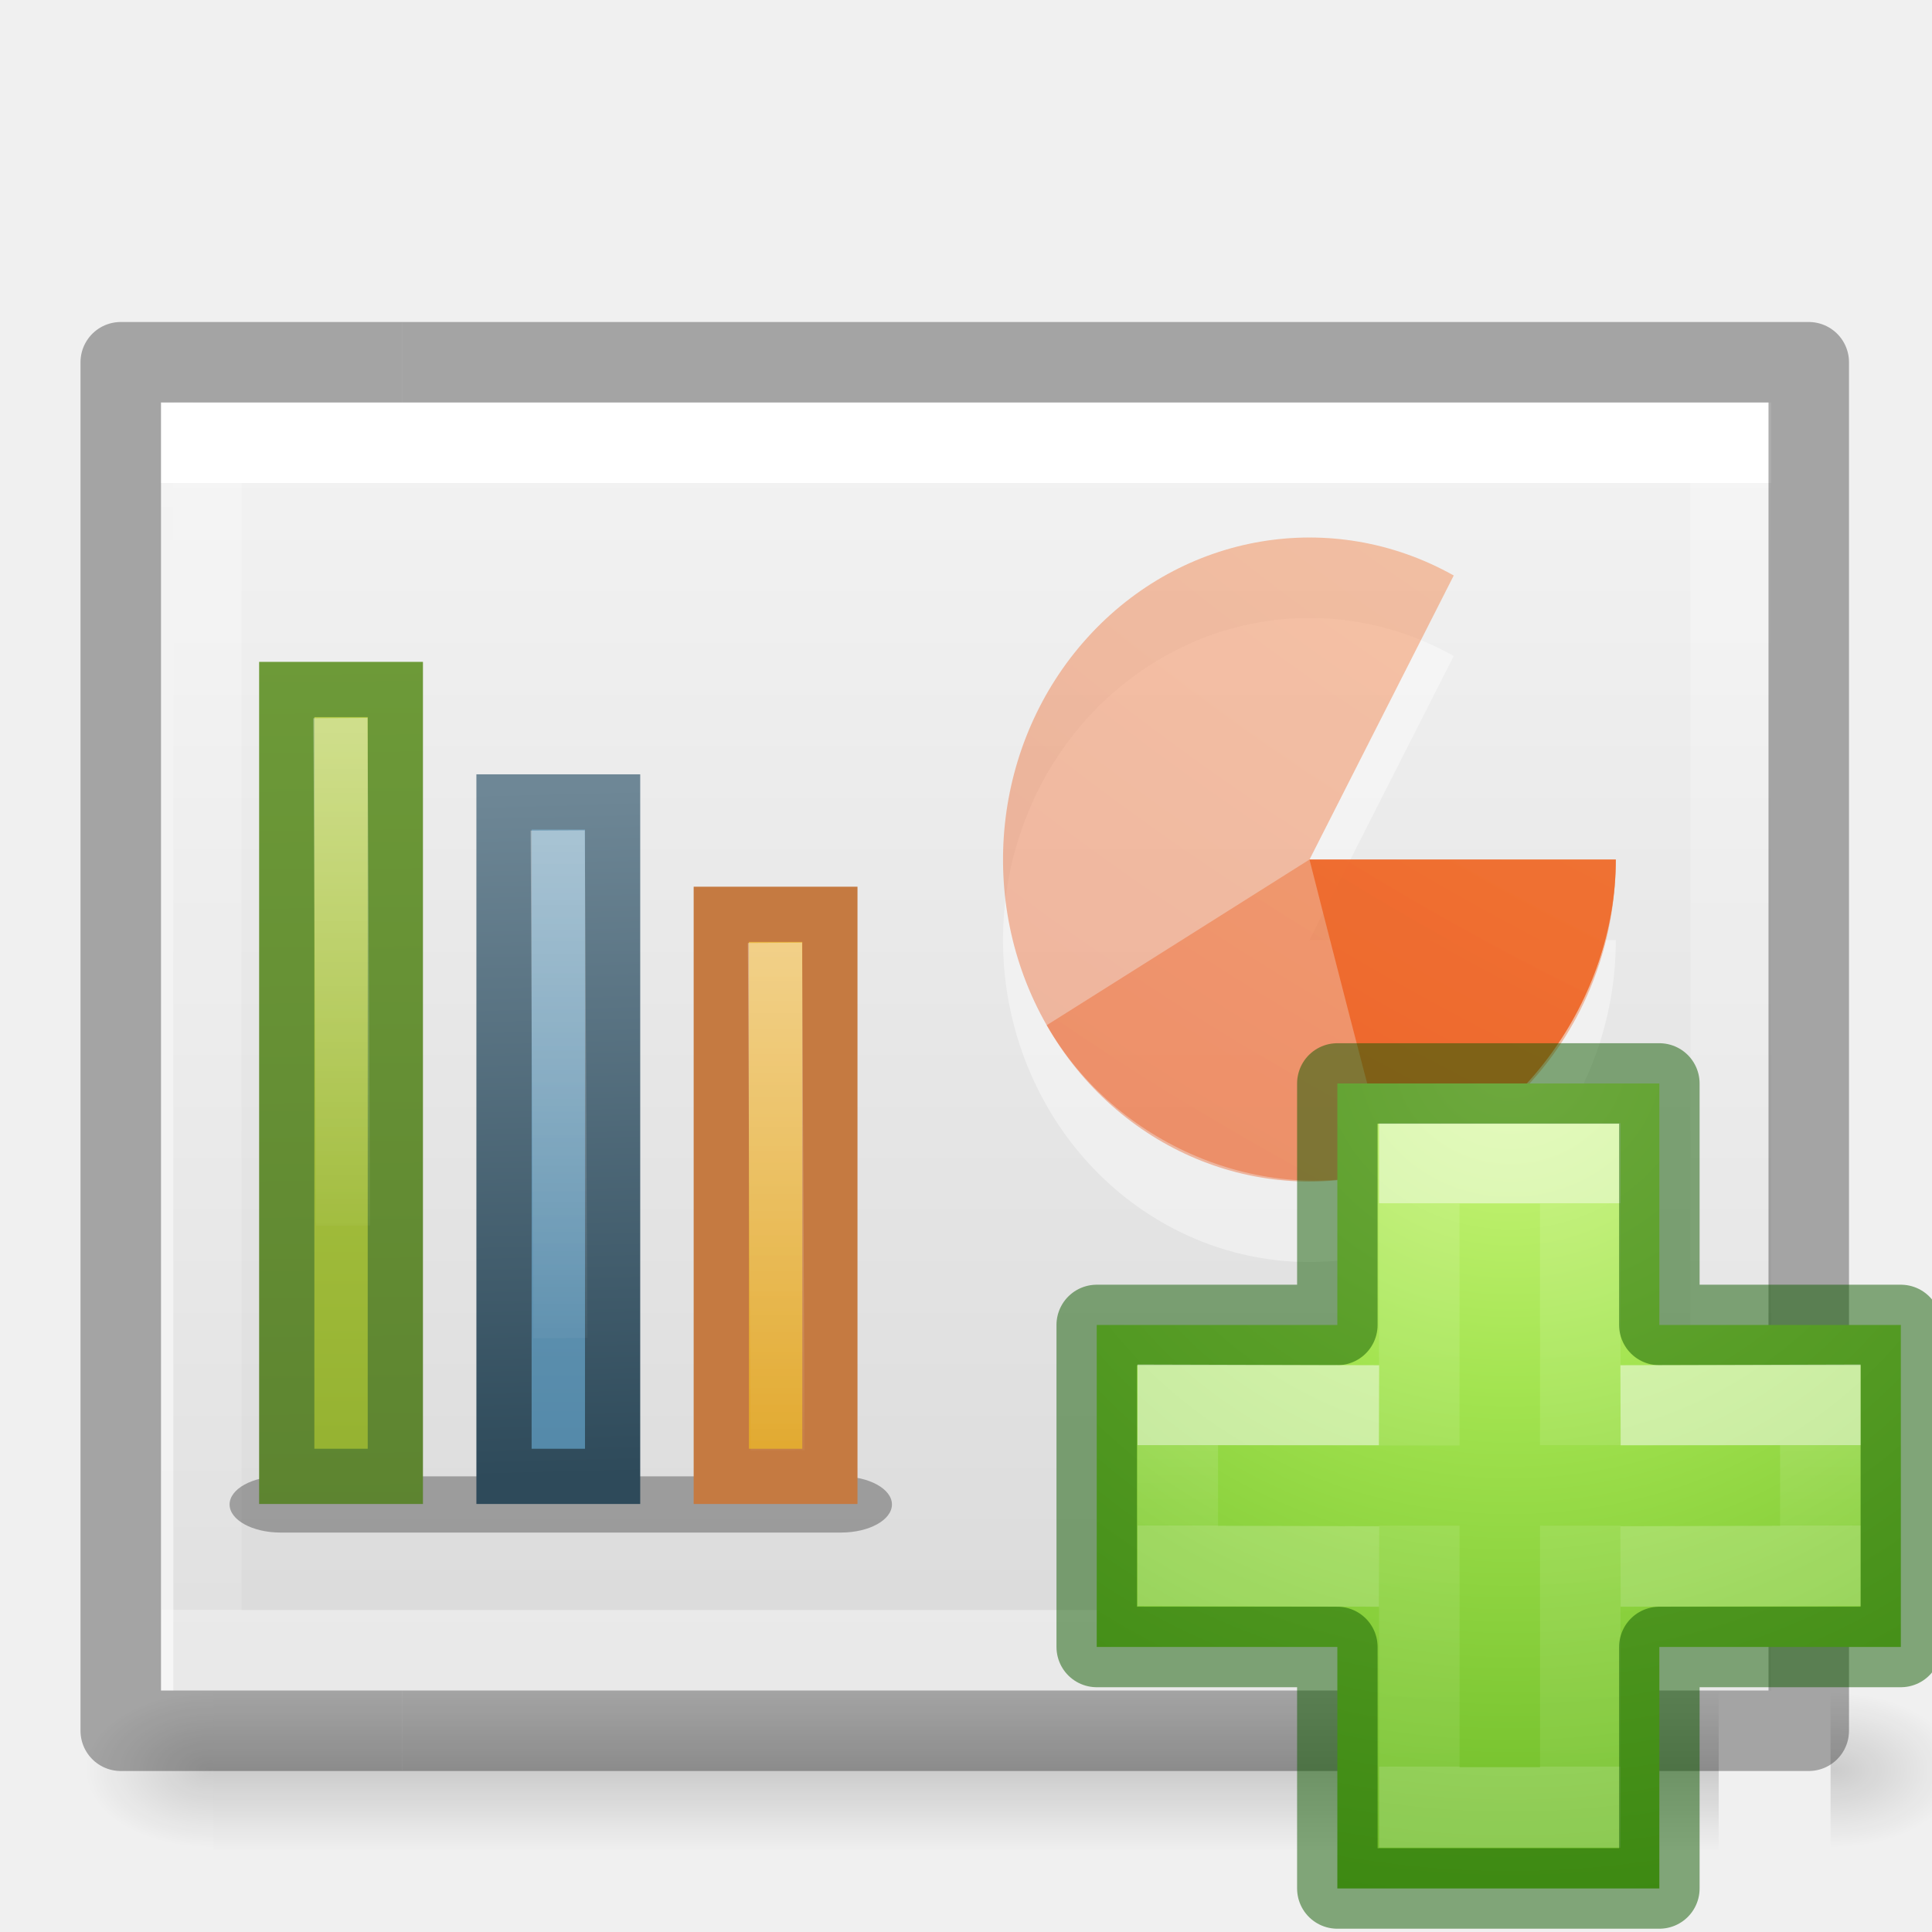
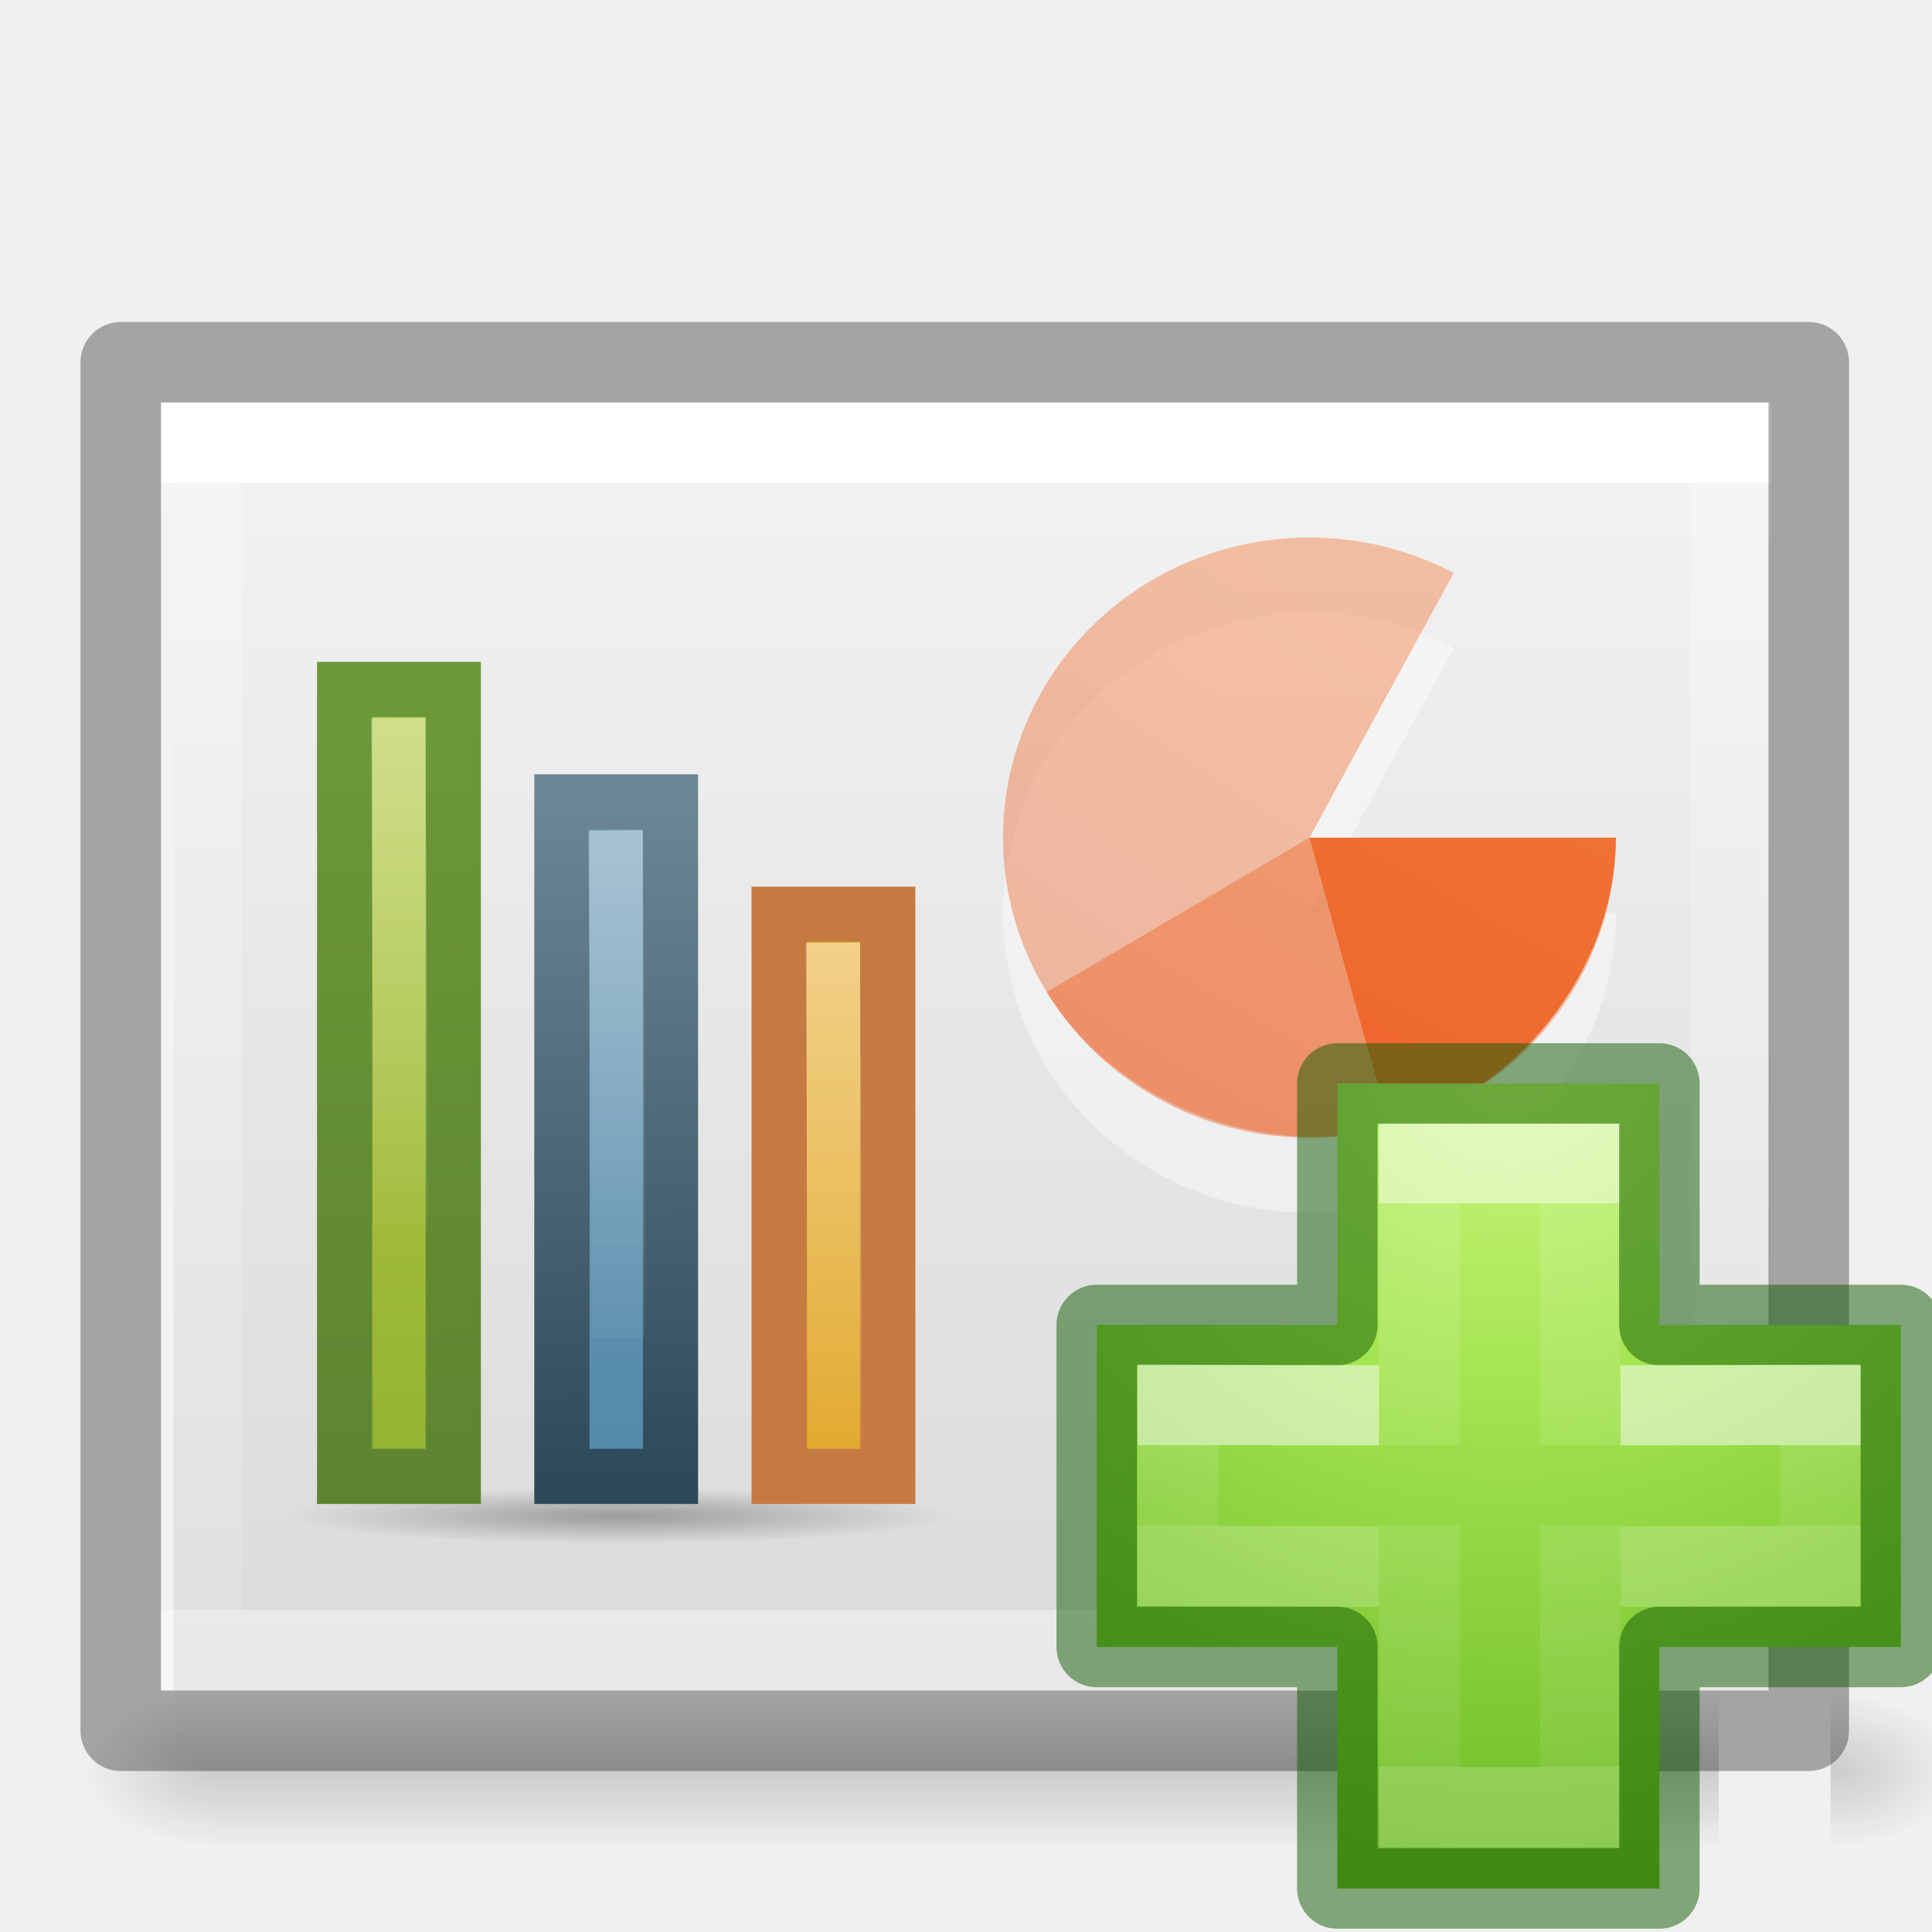
<svg xmlns="http://www.w3.org/2000/svg" xmlns:xlink="http://www.w3.org/1999/xlink" id="svg4104" height="24" width="24" version="1.1">
  <defs id="defs4106">
+     <linearGradient id="linearGradient929">
+       <stop style="stop-color:#000000;stop-opacity:1;" offset="0" id="stop925" />
+       <stop style="stop-color:#000000;stop-opacity:0;" offset="1" id="stop927" />
+     </linearGradient>
    <linearGradient id="linearGradient3104-6-2">
      <stop offset="0" style="stop-color:#000000;stop-opacity:0.318" id="stop3106-3-4" />
      <stop offset="1" style="stop-color:#000000;stop-opacity:0.24" id="stop3108-9-9" />
    </linearGradient>
    <linearGradient id="linearGradient3977-6">
      <stop offset="0" style="stop-color:#ffffff;stop-opacity:1" id="stop3979-9" />
      <stop offset="0" style="stop-color:#ffffff;stop-opacity:0.235" id="stop3981-3" />
      <stop offset="1" style="stop-color:#ffffff;stop-opacity:0.157" id="stop3983-7" />
      <stop offset="1" style="stop-color:#ffffff;stop-opacity:0.392" id="stop3985-4" />
    </linearGradient>
    <linearGradient id="linearGradient2867-449-88-871-390-598-476-591-434-148-57-177-8-3-3-6-4-8-8-8">
      <stop offset="0" style="stop-color:#ffcd7d;stop-opacity:1" id="stop3750-1-0-7-6-6-1-3-9" />
      <stop offset="0.262" style="stop-color:#fc8f36;stop-opacity:1" id="stop3752-3-7-4-0-32-8-923-0" />
      <stop offset="0.705" style="stop-color:#e23a0e;stop-opacity:1" id="stop3754-1-8-5-2-7-6-7-1" />
      <stop offset="1" style="stop-color:#ac441f;stop-opacity:1" id="stop3756-1-6-2-6-6-1-96-6" />
    </linearGradient>
    <linearGradient id="linearGradient3028">
      <stop offset="0" style="stop-color:#ffffff;stop-opacity:1" id="stop3030" />
      <stop offset="0" style="stop-color:#ffffff;stop-opacity:0.235" id="stop3032" />
      <stop offset="1" style="stop-color:#ffffff;stop-opacity:0.157" id="stop3034" />
      <stop offset="1" style="stop-color:#ffffff;stop-opacity:0.392" id="stop3036" />
    </linearGradient>
    <linearGradient id="linearGradient3600-4">
      <stop offset="0" style="stop-color:#f4f4f4;stop-opacity:1" id="stop3602-7" />
      <stop offset="1" style="stop-color:#dbdbdb;stop-opacity:1" id="stop3604-6" />
    </linearGradient>
    <linearGradient id="linearGradient5060">
      <stop offset="0" style="stop-color:#000000;stop-opacity:1" id="stop5062" />
      <stop offset="1" style="stop-color:#000000;stop-opacity:0" id="stop5064" />
    </linearGradient>
    <linearGradient id="linearGradient5048">
      <stop offset="0" style="stop-color:#000000;stop-opacity:0" id="stop5050" />
      <stop offset="0.5" style="stop-color:#000000;stop-opacity:1" id="stop5056" />
      <stop offset="1" style="stop-color:#000000;stop-opacity:0" id="stop5052" />
    </linearGradient>
    <linearGradient id="linearGradient3600-3-2-2-6-8">
      <stop id="stop3602-1-25-9-9-7" style="stop-color:#f4f4f4;stop-opacity:1" offset="0" />
      <stop id="stop3604-4-2-0-2-0" style="stop-color:#dbdbdb;stop-opacity:1" offset="1" />
    </linearGradient>
    <linearGradient y2="2.906" x2="-51.786" y1="50.786" x1="-51.786" gradientTransform="matrix(0.374596,0,0,0.3708294,29.39283,2.440519)" gradientUnits="userSpaceOnUse" id="linearGradient3756" xlink:href="#linearGradient3104-6-2" />
    <linearGradient y2="41.267" x2="24" y1="6.733" x1="24" gradientTransform="matrix(0.6689189,0,0,0.4054054,-1.17905,3.270275)" gradientUnits="userSpaceOnUse" id="linearGradient3771" xlink:href="#linearGradient3977-6" />
    <radialGradient r="12.672" fy="9.957" fx="6.2" cy="9.957" cx="6.73" gradientTransform="matrix(0,4.139959,-5.082547,0,60.96973,-32.4035)" gradientUnits="userSpaceOnUse" id="radialGradient3774" xlink:href="#linearGradient2867-449-88-871-390-598-476-591-434-148-57-177-8-3-3-6-4-8-8-8" />
    <linearGradient y2="41.267" x2="37.633" y1="6.733" x1="37.633" gradientTransform="matrix(0.5135131,0,0,0.4054054,-0.3250622,3.270274)" gradientUnits="userSpaceOnUse" id="linearGradient3777" xlink:href="#linearGradient3028" />
    <linearGradient y2="47.013" x2="25.132" y1="0.985" x1="25.132" gradientTransform="matrix(0.5337119,0,0,0.3476534,-0.1490664,4.122978)" gradientUnits="userSpaceOnUse" id="linearGradient3780" xlink:href="#linearGradient3600-4" />
    <radialGradient r="117.143" fy="486.648" fx="605.714" cy="486.648" cx="605.714" gradientTransform="matrix(0.01325345,0,0,0.0082353,14.7525,17.98056)" gradientUnits="userSpaceOnUse" id="radialGradient3783" xlink:href="#linearGradient5060" />
    <radialGradient r="117.143" fy="486.648" fx="605.714" cy="486.648" cx="605.714" gradientTransform="matrix(-0.01325345,0,0,0.0082353,10.63733,17.98056)" gradientUnits="userSpaceOnUse" id="radialGradient3786" xlink:href="#linearGradient5060" />
    <linearGradient y2="609.505" x2="302.857" y1="366.648" x1="302.857" gradientTransform="matrix(0.03872781,0,0,0.0082353,-1.997337,17.98055)" gradientUnits="userSpaceOnUse" id="linearGradient3789" xlink:href="#linearGradient5048" />
    <linearGradient y2="37.546" x2="25.132" y1="15.285" x1="25.132" gradientTransform="matrix(0.6920266,0,0,0.4043184,-2.190991,-0.9776278)" gradientUnits="userSpaceOnUse" id="linearGradient3869" xlink:href="#linearGradient3600-3-2-2-6-8" />
    <linearGradient id="linearGradient3104-6-2-7">
      <stop offset="0" style="stop-color:#000000;stop-opacity:0.318" id="stop3106-3-4-9" />
      <stop offset="1" style="stop-color:#000000;stop-opacity:0.24" id="stop3108-9-9-2" />
    </linearGradient>
    <linearGradient xlink:href="#linearGradient3104-6-2-7" id="linearGradient3944" gradientUnits="userSpaceOnUse" gradientTransform="matrix(0.374596,0,0,0.3708294,29.39283,2.440519)" x1="-51.786" y1="50.786" x2="-51.786" y2="2.906" />
-     <radialGradient r="12.672" fy="9.957" fx="6.2" cy="9.957" cx="6.73" gradientTransform="matrix(0,4.578264,-5.347459,0,89.312,-41.89488)" gradientUnits="userSpaceOnUse" id="radialGradient4270" xlink:href="#linearGradient2867-449-88-871-390-598-476-591-434-148-57-177-8-3-3-6-4-8-8-8" />
-     <radialGradient r="12.672" fy="9.957" fx="6.2" cy="9.957" cx="6.73" gradientTransform="matrix(0,4.578264,-5.347459,0,89.312,-41.89488)" gradientUnits="userSpaceOnUse" id="radialGradient4272" xlink:href="#linearGradient2867-449-88-871-390-598-476-591-434-148-57-177-8-3-3-6-4-8-8-8" />
-     <radialGradient r="12.672" fy="9.957" fx="6.2" cy="9.957" cx="6.73" gradientTransform="matrix(0,4.578264,-5.347459,0,89.312,-41.89488)" gradientUnits="userSpaceOnUse" id="radialGradient4274" xlink:href="#linearGradient2867-449-88-871-390-598-476-591-434-148-57-177-8-3-3-6-4-8-8-8" />
-     <linearGradient xlink:href="#linearGradient3972" id="linearGradient3049" gradientUnits="userSpaceOnUse" gradientTransform="matrix(0.4054442,0,0,0.6366812,-3.560451,-5.519129)" x1="34.644" y1="26" x2="34.644" y2="38.031" />
+     <radialGradient r="12.672" fy="9.957" fx="6.2" cy="9.957" cx="6.73" gradientTransform="matrix(0,4.267335,-5.347459,0,89.312,-38.59609)" gradientUnits="userSpaceOnUse" id="radialGradient4270" xlink:href="#linearGradient2867-449-88-871-390-598-476-591-434-148-57-177-8-3-3-6-4-8-8-8" />
+     <radialGradient r="12.672" fy="9.957" fx="6.2" cy="9.957" cx="6.73" gradientTransform="matrix(0,4.267335,-5.347459,0,89.312,-38.59609)" gradientUnits="userSpaceOnUse" id="radialGradient4272" xlink:href="#linearGradient2867-449-88-871-390-598-476-591-434-148-57-177-8-3-3-6-4-8-8-8" />
+     <radialGradient r="12.672" fy="9.957" fx="6.2" cy="9.957" cx="6.73" gradientTransform="matrix(0,4.267335,-5.347459,0,89.312,-38.59609)" gradientUnits="userSpaceOnUse" id="radialGradient4274" xlink:href="#linearGradient2867-449-88-871-390-598-476-591-434-148-57-177-8-3-3-6-4-8-8-8" />
+     <linearGradient xlink:href="#linearGradient3972" id="linearGradient3049" gradientUnits="userSpaceOnUse" gradientTransform="matrix(0.4054442,0,0,0.6366812,-2.841359,-5.519129)" x1="34.644" y1="26" x2="34.644" y2="38.031" />
    <linearGradient id="linearGradient3972">
      <stop id="stop3974" style="stop-color:#ffffff;stop-opacity:1" offset="0" />
      <stop id="stop3976" style="stop-color:#ffffff;stop-opacity:0" offset="1" />
    </linearGradient>
-     <linearGradient xlink:href="#linearGradient4168" id="linearGradient3052" gradientUnits="userSpaceOnUse" gradientTransform="matrix(0.5252144,0,0,0.7048035,-8.147892,-8.050546)" x1="34" y1="13.682" x2="34" y2="44.866" />
+     <linearGradient xlink:href="#linearGradient4168" id="linearGradient3052" gradientUnits="userSpaceOnUse" gradientTransform="matrix(0.5252144,0,0,0.7048035,-7.4288,-8.050546)" x1="34" y1="13.682" x2="34" y2="44.866" />
    <linearGradient id="linearGradient4168">
      <stop id="stop4170" style="stop-color:#f8cd70;stop-opacity:1" offset="0" />
      <stop id="stop4172" style="stop-color:#d99a11;stop-opacity:1" offset="1" />
    </linearGradient>
-     <linearGradient xlink:href="#linearGradient3972" id="linearGradient3055" gradientUnits="userSpaceOnUse" gradientTransform="matrix(0.4054442,0,0,0.6366812,-6.259421,-6.91552)" x1="34.644" y1="26" x2="34.644" y2="38.031" />
-     <linearGradient xlink:href="#linearGradient3993" id="linearGradient3058" gradientUnits="userSpaceOnUse" gradientTransform="matrix(0.5252144,0,0,0.7048035,-10.84686,-9.446937)" x1="34" y1="13.682" x2="34" y2="44.866" />
+     <linearGradient xlink:href="#linearGradient3972" id="linearGradient3055" gradientUnits="userSpaceOnUse" gradientTransform="matrix(0.4054442,0,0,0.6366812,-5.540329,-6.91552)" x1="34.644" y1="26" x2="34.644" y2="38.031" />
+     <linearGradient xlink:href="#linearGradient3993" id="linearGradient3058" gradientUnits="userSpaceOnUse" gradientTransform="matrix(0.5252144,0,0,0.7048035,-10.12776,-9.446937)" x1="34" y1="13.682" x2="34" y2="44.866" />
    <linearGradient id="linearGradient3993">
      <stop id="stop3995" style="stop-color:#a3c0d0;stop-opacity:1" offset="0" />
      <stop id="stop4001" style="stop-color:#427da1;stop-opacity:1" offset="1" />
    </linearGradient>
-     <linearGradient xlink:href="#linearGradient2490" id="linearGradient3060" gradientUnits="userSpaceOnUse" x1="12.685" y1="19.507" x2="12.388" y2="7.273" gradientTransform="matrix(0.6747424,0,0,0.6981958,-1.498618,4.725123)" />
+     <linearGradient xlink:href="#linearGradient2490" id="linearGradient3060" gradientUnits="userSpaceOnUse" x1="12.685" y1="19.507" x2="12.388" y2="7.273" gradientTransform="matrix(0.6747424,0,0,0.6981958,-0.779526,4.725123)" />
    <linearGradient id="linearGradient2490">
      <stop id="stop2492" style="stop-color:#2e4a5a;stop-opacity:1" offset="0" />
      <stop id="stop2494" style="stop-color:#6e8796;stop-opacity:1" offset="1" />
    </linearGradient>
-     <linearGradient xlink:href="#linearGradient3972" id="linearGradient3063" gradientUnits="userSpaceOnUse" gradientTransform="matrix(0.4054442,0,0,0.6366812,-8.95839,-8.311912)" x1="34.644" y1="26" x2="34.644" y2="38.031" />
-     <linearGradient xlink:href="#linearGradient2264" id="linearGradient3066" gradientUnits="userSpaceOnUse" gradientTransform="matrix(0.5252144,0,0,0.7048035,-13.54583,-10.84333)" x1="34" y1="13.682" x2="34" y2="44.866" />
+     <linearGradient xlink:href="#linearGradient3972" id="linearGradient3063" gradientUnits="userSpaceOnUse" gradientTransform="matrix(0.4054442,0,0,0.6366812,-8.239298,-8.311912)" x1="34.644" y1="26" x2="34.644" y2="38.031" />
+     <linearGradient xlink:href="#linearGradient2264" id="linearGradient3066" gradientUnits="userSpaceOnUse" gradientTransform="matrix(0.5252144,0,0,0.7048035,-12.82673,-10.84333)" x1="34" y1="13.682" x2="34" y2="44.866" />
    <linearGradient id="linearGradient2264">
      <stop id="stop2266" style="stop-color:#d7e866;stop-opacity:1" offset="0" />
      <stop id="stop2268" style="stop-color:#8cab2a;stop-opacity:1" offset="1" />
    </linearGradient>
-     <linearGradient xlink:href="#linearGradient3926" id="linearGradient3068" gradientUnits="userSpaceOnUse" gradientTransform="matrix(0.6747424,0,0,0.6981958,-0.8238755,4.725123)" x1="7.905" y1="20.119" x2="7.755" y2="4.881" />
+     <linearGradient xlink:href="#linearGradient3926" id="linearGradient3068" gradientUnits="userSpaceOnUse" gradientTransform="matrix(0.6747424,0,0,0.6981958,-0.1047839,4.725123)" x1="7.905" y1="20.119" x2="7.755" y2="4.881" />
    <linearGradient id="linearGradient3926">
      <stop id="stop3928" style="stop-color:#5d8430;stop-opacity:1" offset="0" />
      <stop id="stop3930" style="stop-color:#6d9a38;stop-opacity:1" offset="1" />
    </linearGradient>
    <radialGradient gradientTransform="matrix(0,0.5254499,-0.5716256,0,46.19339,-21.12381)" gradientUnits="userSpaceOnUse" xlink:href="#linearGradient3242-7-3-8-0-4-58-06" id="radialGradient3900-3" fy="48.216" fx="65.297" r="31" cy="48.216" cx="65.297" />
    <linearGradient id="linearGradient3242-7-3-8-0-4-58-06">
      <stop id="stop3244-5-8-5-6-4-3-8" style="stop-color:#cdf87e;stop-opacity:1" offset="0" />
      <stop id="stop3246-9-5-1-5-3-0-7" style="stop-color:#a2e34f;stop-opacity:1" offset="0.262" />
      <stop id="stop3248-7-2-0-7-5-35-9" style="stop-color:#68b723;stop-opacity:1" offset="0.661" />
      <stop id="stop3250-8-2-8-5-6-40-4" style="stop-color:#1d7e0d;stop-opacity:1" offset="1" />
    </linearGradient>
    <linearGradient gradientTransform="matrix(0.2817955,0,0,0.2800956,12.19656,12.01488)" gradientUnits="userSpaceOnUse" xlink:href="#linearGradient4154-0" id="linearGradient3030" y2="35.623" x2="24.139" y1="10.631" x1="24.139" />
    <linearGradient id="linearGradient4154-0">
      <stop offset="0" style="stop-color:#ffffff;stop-opacity:1" id="stop4156-1" />
      <stop offset="0" style="stop-color:#ffffff;stop-opacity:0.235" id="stop4158-3" />
      <stop offset="1" style="stop-color:#ffffff;stop-opacity:0.157" id="stop4160-3" />
      <stop offset="1" style="stop-color:#ffffff;stop-opacity:0.392" id="stop4162-0" />
    </linearGradient>
    <linearGradient gradientTransform="matrix(0.2817955,0,0,0.2800956,12.17874,12.02218)" gradientUnits="userSpaceOnUse" xlink:href="#linearGradient4333" id="linearGradient3030-1" y2="24.912" x2="24.139" y1="21.342" x1="24.139" />
    <linearGradient id="linearGradient4333">
      <stop id="stop4335" style="stop-color:#ffffff;stop-opacity:1" offset="0" />
      <stop id="stop4337" style="stop-color:#ffffff;stop-opacity:0.235" offset="0" />
      <stop id="stop4339" style="stop-color:#ffffff;stop-opacity:0.157" offset="1" />
      <stop id="stop4341" style="stop-color:#ffffff;stop-opacity:0.392" offset="1" />
    </linearGradient>
+     <radialGradient xlink:href="#linearGradient929" id="radialGradient931" cx="7.685" cy="18.689" fx="7.685" fy="18.689" r="4.114" gradientTransform="matrix(1,0,0,0.08485995,0,17.24691)" gradientUnits="userSpaceOnUse" />
  </defs>
  <rect width="18.7" height="2" x="2.65" y="21" id="rect2879" style="opacity:0.15;fill:url(#linearGradient3789);fill-opacity:1;fill-rule:nonzero;stroke:none;stroke-width:1;marker:none;visibility:visible;display:inline;overflow:visible" />
  <path d="m 2.65,21 c 0,0 0,2 0,2 C 1.967,23.004 1,22.552 1,22 1,21.448 1.762,21 2.65,21 z" id="path2881" style="opacity:0.15;fill:url(#radialGradient3786);fill-opacity:1;fill-rule:nonzero;stroke:none;stroke-width:1;marker:none;visibility:visible;display:inline;overflow:visible" />
  <path d="m 22.74,21 c 0,0 0,2 0,2 0.683,0.004 1.65,-0.448 1.65,-1 0,-0.552 -0.762,-1 -1.65,-1 z" id="path2883" style="display:inline;overflow:visible;visibility:visible;opacity:0.15;fill:url(#radialGradient3783);fill-opacity:1;fill-rule:nonzero;stroke:none;stroke-width:1;marker:none" />
  <path d="M 2.153,5 22,5.001 22,21 H 2.153 V 5 Z" id="path4160-3" style="display:inline;fill:url(#linearGradient3780);fill-opacity:1;stroke:none;stroke-width:1.081" />
  <path d="m 21.5,20.5 -19,0 0,-15 L 21.5,5.5 z" id="rect6741-1" style="fill:none;stroke:url(#linearGradient3777);stroke-width:1;stroke-linecap:square;stroke-linejoin:miter;stroke-miterlimit:4;stroke-opacity:1;stroke-dasharray:none;stroke-dashoffset:0" />
  <path d="m 5,21.5 17.469,0 0,-17 L 5,4.5" id="rect5505-21-8-6" style="color:#000000;fill:none;stroke:#000000;stroke-width:1;stroke-linecap:butt;stroke-linejoin:round;stroke-miterlimit:4;stroke-opacity:0.318;stroke-dasharray:none;stroke-dashoffset:0;marker:none;visibility:visible;display:inline;overflow:visible;enable-background:accumulate" />
  <path d="m 5,21.5 -3.5,0 0,-17 L 5,4.5" id="rect5505-21-8-6-4" style="opacity:1;color:#000000;fill:none;stroke:#000000;stroke-width:1;stroke-linecap:butt;stroke-linejoin:round;stroke-miterlimit:4;stroke-opacity:0.318;stroke-dasharray:none;stroke-dashoffset:0;marker:none;visibility:visible;display:inline;overflow:visible;enable-background:accumulate" />
-   <path d="M 20.072,11.678 A 3.806,4 0 1 1 18.059,8.149 l -1.792,3.529 z" id="path3035-5-4" style="color:#000000;display:inline;overflow:visible;visibility:visible;opacity:0.4;fill:#ffffff;fill-opacity:1;fill-rule:nonzero;stroke:none;stroke-width:0.536;marker:none;enable-background:accumulate" />
-   <path style="color:#000000;clip-rule:nonzero;display:inline;overflow:visible;visibility:visible;opacity:0.4;isolation:auto;mix-blend-mode:normal;color-interpolation:sRGB;color-interpolation-filters:linearRGB;solid-color:#000000;solid-opacity:1;fill:url(#radialGradient4274);fill-opacity:1;fill-rule:nonzero;stroke:none;stroke-width:0.882;stroke-linecap:butt;stroke-linejoin:miter;stroke-miterlimit:4;stroke-dasharray:none;stroke-dashoffset:0;stroke-opacity:1;marker:none;color-rendering:auto;image-rendering:auto;shape-rendering:auto;text-rendering:auto;enable-background:accumulate" id="path3964" d="m 20.072,10.678 c 0,1.734 -1.2,3.392 -2.79,3.855 -1.59,0.463 -3.43,-0.311 -4.279,-1.798 -0.007,0.006 3.263,-2.057 3.263,-2.057 z" />
-   <path style="color:#000000;clip-rule:nonzero;display:inline;overflow:visible;visibility:visible;opacity:0.8;isolation:auto;mix-blend-mode:normal;color-interpolation:sRGB;color-interpolation-filters:linearRGB;solid-color:#000000;solid-opacity:1;fill:url(#radialGradient4272);fill-opacity:1;fill-rule:nonzero;stroke:none;stroke-width:0.882;stroke-linecap:butt;stroke-linejoin:miter;stroke-miterlimit:4;stroke-dasharray:none;stroke-dashoffset:0;stroke-opacity:1;marker:none;color-rendering:auto;image-rendering:auto;shape-rendering:auto;text-rendering:auto;enable-background:accumulate" id="path3962" d="m 20.072,10.678 c 0,1.734 -1.2,3.392 -2.79,3.855 -0.037,-0.007 -1.015,-3.855 -1.015,-3.855 z" />
-   <rect style="display:inline;overflow:visible;visibility:visible;opacity:0.3;fill:#000000;fill-opacity:1;fill-rule:nonzero;stroke:none;stroke-width:0.686;marker:none;enable-background:accumulate" id="rect3980" y="18.34" x="2.852" ry="0.655" rx="0.633" height="0.698" width="8.228" />
-   <path style="display:inline;overflow:visible;visibility:visible;fill:url(#linearGradient3066);fill-opacity:1;fill-rule:nonzero;stroke:url(#linearGradient3068);stroke-width:0.686;stroke-linecap:square;stroke-linejoin:miter;stroke-miterlimit:4;stroke-dasharray:none;stroke-dashoffset:0;stroke-opacity:1;marker:none;enable-background:accumulate" id="path3677" d="M 4.911,8.565 V 18.34 H 3.562 V 8.565 Z" />
-   <path style="display:inline;overflow:visible;visibility:visible;opacity:0.4;fill:none;stroke:url(#linearGradient3063);stroke-width:0.673;stroke-linecap:square;stroke-linejoin:miter;stroke-miterlimit:4;stroke-dasharray:none;stroke-dashoffset:0;stroke-opacity:1;marker:none;enable-background:accumulate" id="path3681" d="m 4.231,9.257 0.029,5.632" />
-   <path style="display:inline;overflow:visible;visibility:visible;fill:url(#linearGradient3058);fill-opacity:1;fill-rule:nonzero;stroke:url(#linearGradient3060);stroke-width:0.686;stroke-linecap:square;stroke-linejoin:miter;stroke-miterlimit:4;stroke-dasharray:none;stroke-dashoffset:0;stroke-opacity:1;marker:none;enable-background:accumulate" id="path3687" d="M 7.61,9.962 V 18.34 H 6.261 V 9.962 Z" />
-   <path style="display:inline;overflow:visible;visibility:visible;opacity:0.4;fill:none;stroke:url(#linearGradient3055);stroke-width:0.673;stroke-linecap:square;stroke-linejoin:miter;stroke-miterlimit:4;stroke-dasharray:none;stroke-dashoffset:0;stroke-opacity:1;marker:none;enable-background:accumulate" id="path3689" d="m 6.93,10.653 0.029,5.632" />
-   <path style="display:inline;overflow:visible;visibility:visible;fill:url(#linearGradient3052);fill-opacity:1;fill-rule:nonzero;stroke:#c57a41;stroke-width:0.686;stroke-linecap:square;stroke-linejoin:miter;stroke-miterlimit:4;stroke-dasharray:none;stroke-dashoffset:0;stroke-opacity:1;marker:none;enable-background:accumulate" id="path3695" d="M 10.309,11.358 V 18.34 H 8.96 v -6.982 z" />
-   <path style="display:inline;overflow:visible;visibility:visible;opacity:0.4;fill:none;stroke:url(#linearGradient3049);stroke-width:0.673;stroke-linecap:square;stroke-linejoin:miter;stroke-miterlimit:4;stroke-dasharray:none;stroke-dashoffset:0;stroke-opacity:1;marker:none;enable-background:accumulate" id="path3697" d="m 9.629,12.049 0.029,5.632" />
-   <path d="M 20.072,10.678 A 3.806,4 0 1 1 18.059,7.149 l -1.792,3.529 z" id="path3035-3" style="color:#000000;clip-rule:nonzero;display:inline;overflow:visible;visibility:visible;opacity:0.39;isolation:auto;mix-blend-mode:normal;color-interpolation:sRGB;color-interpolation-filters:linearRGB;solid-color:#000000;solid-opacity:1;fill:url(#radialGradient4270);fill-opacity:1;fill-rule:nonzero;stroke:none;stroke-width:0.882;stroke-linecap:butt;stroke-linejoin:miter;stroke-miterlimit:4;stroke-dasharray:none;stroke-dashoffset:0;stroke-opacity:1;marker:none;color-rendering:auto;image-rendering:auto;shape-rendering:auto;text-rendering:auto;enable-background:accumulate" />
+   <path d="m 20.072,11.338 a 3.806,3.728 0 1 1 -2.013,-3.289 l -1.792,3.289 z" id="path3035-5-4" style="color:#000000;display:inline;overflow:visible;visibility:visible;opacity:0.4;fill:#ffffff;fill-opacity:1;fill-rule:nonzero;stroke:none;stroke-width:0.518;marker:none;enable-background:accumulate" />
+   <path style="color:#000000;clip-rule:nonzero;display:inline;overflow:visible;visibility:visible;opacity:0.4;isolation:auto;mix-blend-mode:normal;color-interpolation:sRGB;color-interpolation-filters:linearRGB;solid-color:#000000;solid-opacity:1;fill:url(#radialGradient4274);fill-opacity:1;fill-rule:nonzero;stroke:none;stroke-width:0.852;stroke-linecap:butt;stroke-linejoin:miter;stroke-miterlimit:4;stroke-dasharray:none;stroke-dashoffset:0;stroke-opacity:1;marker:none;color-rendering:auto;image-rendering:auto;shape-rendering:auto;text-rendering:auto;enable-background:accumulate" id="path3964" d="m 20.072,10.406 c 0,1.616 -1.2,3.162 -2.79,3.593 -1.59,0.431 -3.43,-0.29 -4.279,-1.676 -0.007,0.006 3.263,-1.917 3.263,-1.917 z" />
+   <path style="color:#000000;clip-rule:nonzero;display:inline;overflow:visible;visibility:visible;opacity:0.8;isolation:auto;mix-blend-mode:normal;color-interpolation:sRGB;color-interpolation-filters:linearRGB;solid-color:#000000;solid-opacity:1;fill:url(#radialGradient4272);fill-opacity:1;fill-rule:nonzero;stroke:none;stroke-width:0.852;stroke-linecap:butt;stroke-linejoin:miter;stroke-miterlimit:4;stroke-dasharray:none;stroke-dashoffset:0;stroke-opacity:1;marker:none;color-rendering:auto;image-rendering:auto;shape-rendering:auto;text-rendering:auto;enable-background:accumulate" id="path3962" d="m 20.072,10.406 c 0,1.616 -1.2,3.162 -2.79,3.593 -0.037,-0.006 -1.015,-3.593 -1.015,-3.593 z" />
+   <rect style="display:inline;overflow:visible;visibility:visible;opacity:0.3;fill:url(#radialGradient931);fill-opacity:1;fill-rule:nonzero;stroke:none;stroke-width:0.686;marker:none;enable-background:accumulate" id="rect3980" y="18.484" x="3.571" ry="0.655" rx="0.633" height="0.698" width="8.228" />
+   <path style="display:inline;overflow:visible;visibility:visible;fill:url(#linearGradient3066);fill-opacity:1;fill-rule:nonzero;stroke:url(#linearGradient3068);stroke-width:0.686;stroke-linecap:square;stroke-linejoin:miter;stroke-miterlimit:4;stroke-dasharray:none;stroke-dashoffset:0;stroke-opacity:1;marker:none;enable-background:accumulate" id="path3677" d="M 5.631,8.565 V 18.34 H 4.281 V 8.565 Z" />
+   <path style="display:inline;overflow:visible;visibility:visible;opacity:0.4;fill:none;stroke:url(#linearGradient3063);stroke-width:0.673;stroke-linecap:square;stroke-linejoin:miter;stroke-miterlimit:4;stroke-dasharray:none;stroke-dashoffset:0;stroke-opacity:1;marker:none;enable-background:accumulate" id="path3681" d="m 4.95,9.257 0.029,5.632" />
+   <path style="display:inline;overflow:visible;visibility:visible;fill:url(#linearGradient3058);fill-opacity:1;fill-rule:nonzero;stroke:url(#linearGradient3060);stroke-width:0.686;stroke-linecap:square;stroke-linejoin:miter;stroke-miterlimit:4;stroke-dasharray:none;stroke-dashoffset:0;stroke-opacity:1;marker:none;enable-background:accumulate" id="path3687" d="M 8.329,9.962 V 18.34 H 6.98 V 9.962 Z" />
+   <path style="display:inline;overflow:visible;visibility:visible;opacity:0.4;fill:none;stroke:url(#linearGradient3055);stroke-width:0.673;stroke-linecap:square;stroke-linejoin:miter;stroke-miterlimit:4;stroke-dasharray:none;stroke-dashoffset:0;stroke-opacity:1;marker:none;enable-background:accumulate" id="path3689" d="m 7.649,10.653 0.029,5.632" />
+   <path style="display:inline;overflow:visible;visibility:visible;fill:url(#linearGradient3052);fill-opacity:1;fill-rule:nonzero;stroke:#c57a41;stroke-width:0.686;stroke-linecap:square;stroke-linejoin:miter;stroke-miterlimit:4;stroke-dasharray:none;stroke-dashoffset:0;stroke-opacity:1;marker:none;enable-background:accumulate" id="path3695" d="M 11.028,11.358 V 18.34 H 9.679 v -6.982 z" />
+   <path style="display:inline;overflow:visible;visibility:visible;opacity:0.4;fill:none;stroke:url(#linearGradient3049);stroke-width:0.673;stroke-linecap:square;stroke-linejoin:miter;stroke-miterlimit:4;stroke-dasharray:none;stroke-dashoffset:0;stroke-opacity:1;marker:none;enable-background:accumulate" id="path3697" d="m 10.348,12.049 0.029,5.632" />
+   <path d="M 20.072,10.406 A 3.806,3.728 0 1 1 18.059,7.117 l -1.792,3.289 z" id="path3035-3" style="color:#000000;clip-rule:nonzero;display:inline;overflow:visible;visibility:visible;opacity:0.39;isolation:auto;mix-blend-mode:normal;color-interpolation:sRGB;color-interpolation-filters:linearRGB;solid-color:#000000;solid-opacity:1;fill:url(#radialGradient4270);fill-opacity:1;fill-rule:nonzero;stroke:none;stroke-width:0.852;stroke-linecap:butt;stroke-linejoin:miter;stroke-miterlimit:4;stroke-dasharray:none;stroke-dashoffset:0;stroke-opacity:1;marker:none;color-rendering:auto;image-rendering:auto;shape-rendering:auto;text-rendering:auto;enable-background:accumulate" />
  <g transform="translate(0.130989,-0.04779008)" id="g4474">
    <path d="m 16.482,16.507 v -3 h 4 v 3 h 3 v 4 h -3 v 3 h -4 v -3 h -2.989 v -4 z" id="path2262" style="color:#000000;display:inline;overflow:visible;visibility:visible;fill:url(#radialGradient3900-3);fill-opacity:1;fill-rule:nonzero;stroke:none;stroke-width:0.985;marker:none;enable-background:accumulate" />
    <path d="M 17.5,18.004 V 14.5 h 2 V 18 m 0,1 v 3.5 h -2 V 19" id="path2272" style="display:inline;opacity:0.5;fill:none;stroke:url(#linearGradient3030);stroke-width:1;stroke-linecap:butt;stroke-linejoin:miter;stroke-miterlimit:4;stroke-dasharray:none;stroke-opacity:1" />
    <path d="m 16.482,16.507 v -3 h 4 v 3 h 3 v 4 h -3 v 3 h -4 v -3 h -2.989 v -4 z" id="path2262-2" style="color:#000000;clip-rule:nonzero;display:inline;overflow:visible;visibility:visible;opacity:0.5;isolation:auto;mix-blend-mode:normal;color-interpolation:sRGB;color-interpolation-filters:linearRGB;solid-color:#000000;solid-opacity:1;fill:none;fill-opacity:1;fill-rule:nonzero;stroke:#0f5a00;stroke-width:1;stroke-linecap:round;stroke-linejoin:round;stroke-miterlimit:4;stroke-dasharray:none;stroke-dashoffset:0;stroke-opacity:1;marker:none;color-rendering:auto;image-rendering:auto;shape-rendering:auto;text-rendering:auto;enable-background:accumulate" />
    <path d="m 20,17.507 2.482,-0.007 v 2 L 20,19.507 m -3,0 -2.5,-0.007 v -2 l 2.5,0.007" id="path2272-2" style="display:inline;opacity:0.5;fill:none;stroke:url(#linearGradient3030-1);stroke-width:1;stroke-linecap:butt;stroke-linejoin:miter;stroke-miterlimit:4;stroke-dasharray:none;stroke-opacity:1" />
  </g>
</svg>
